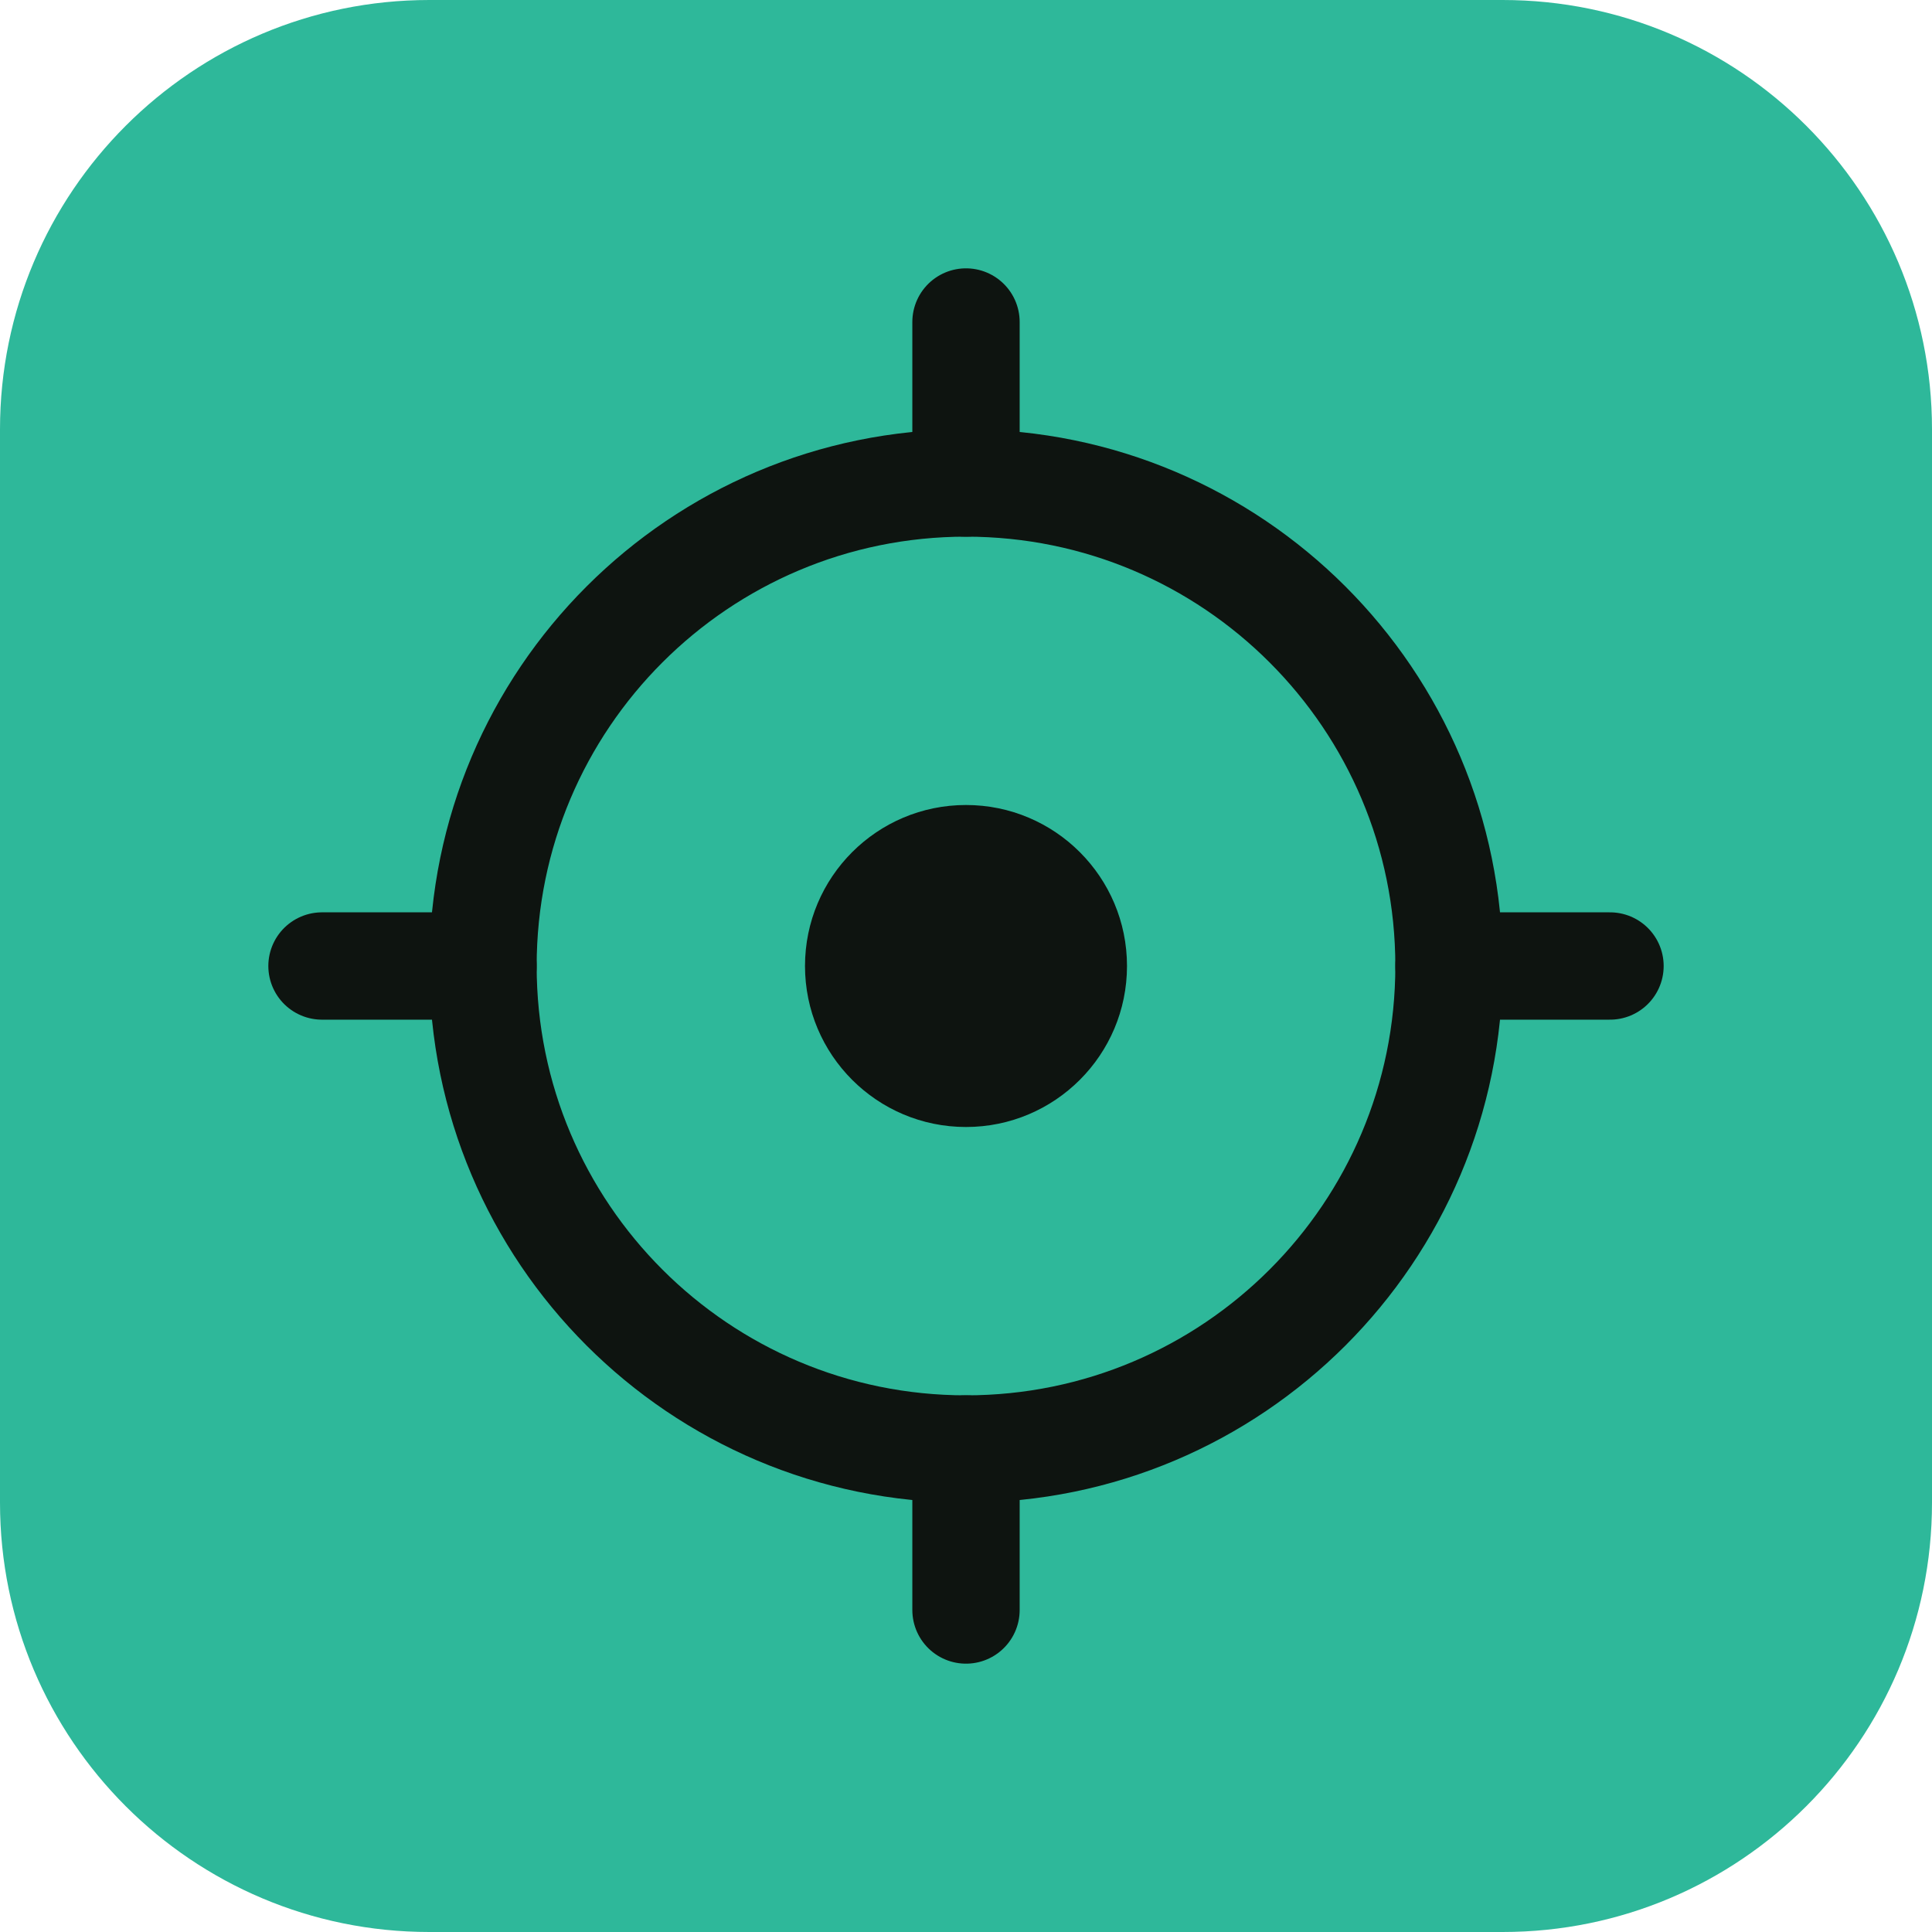
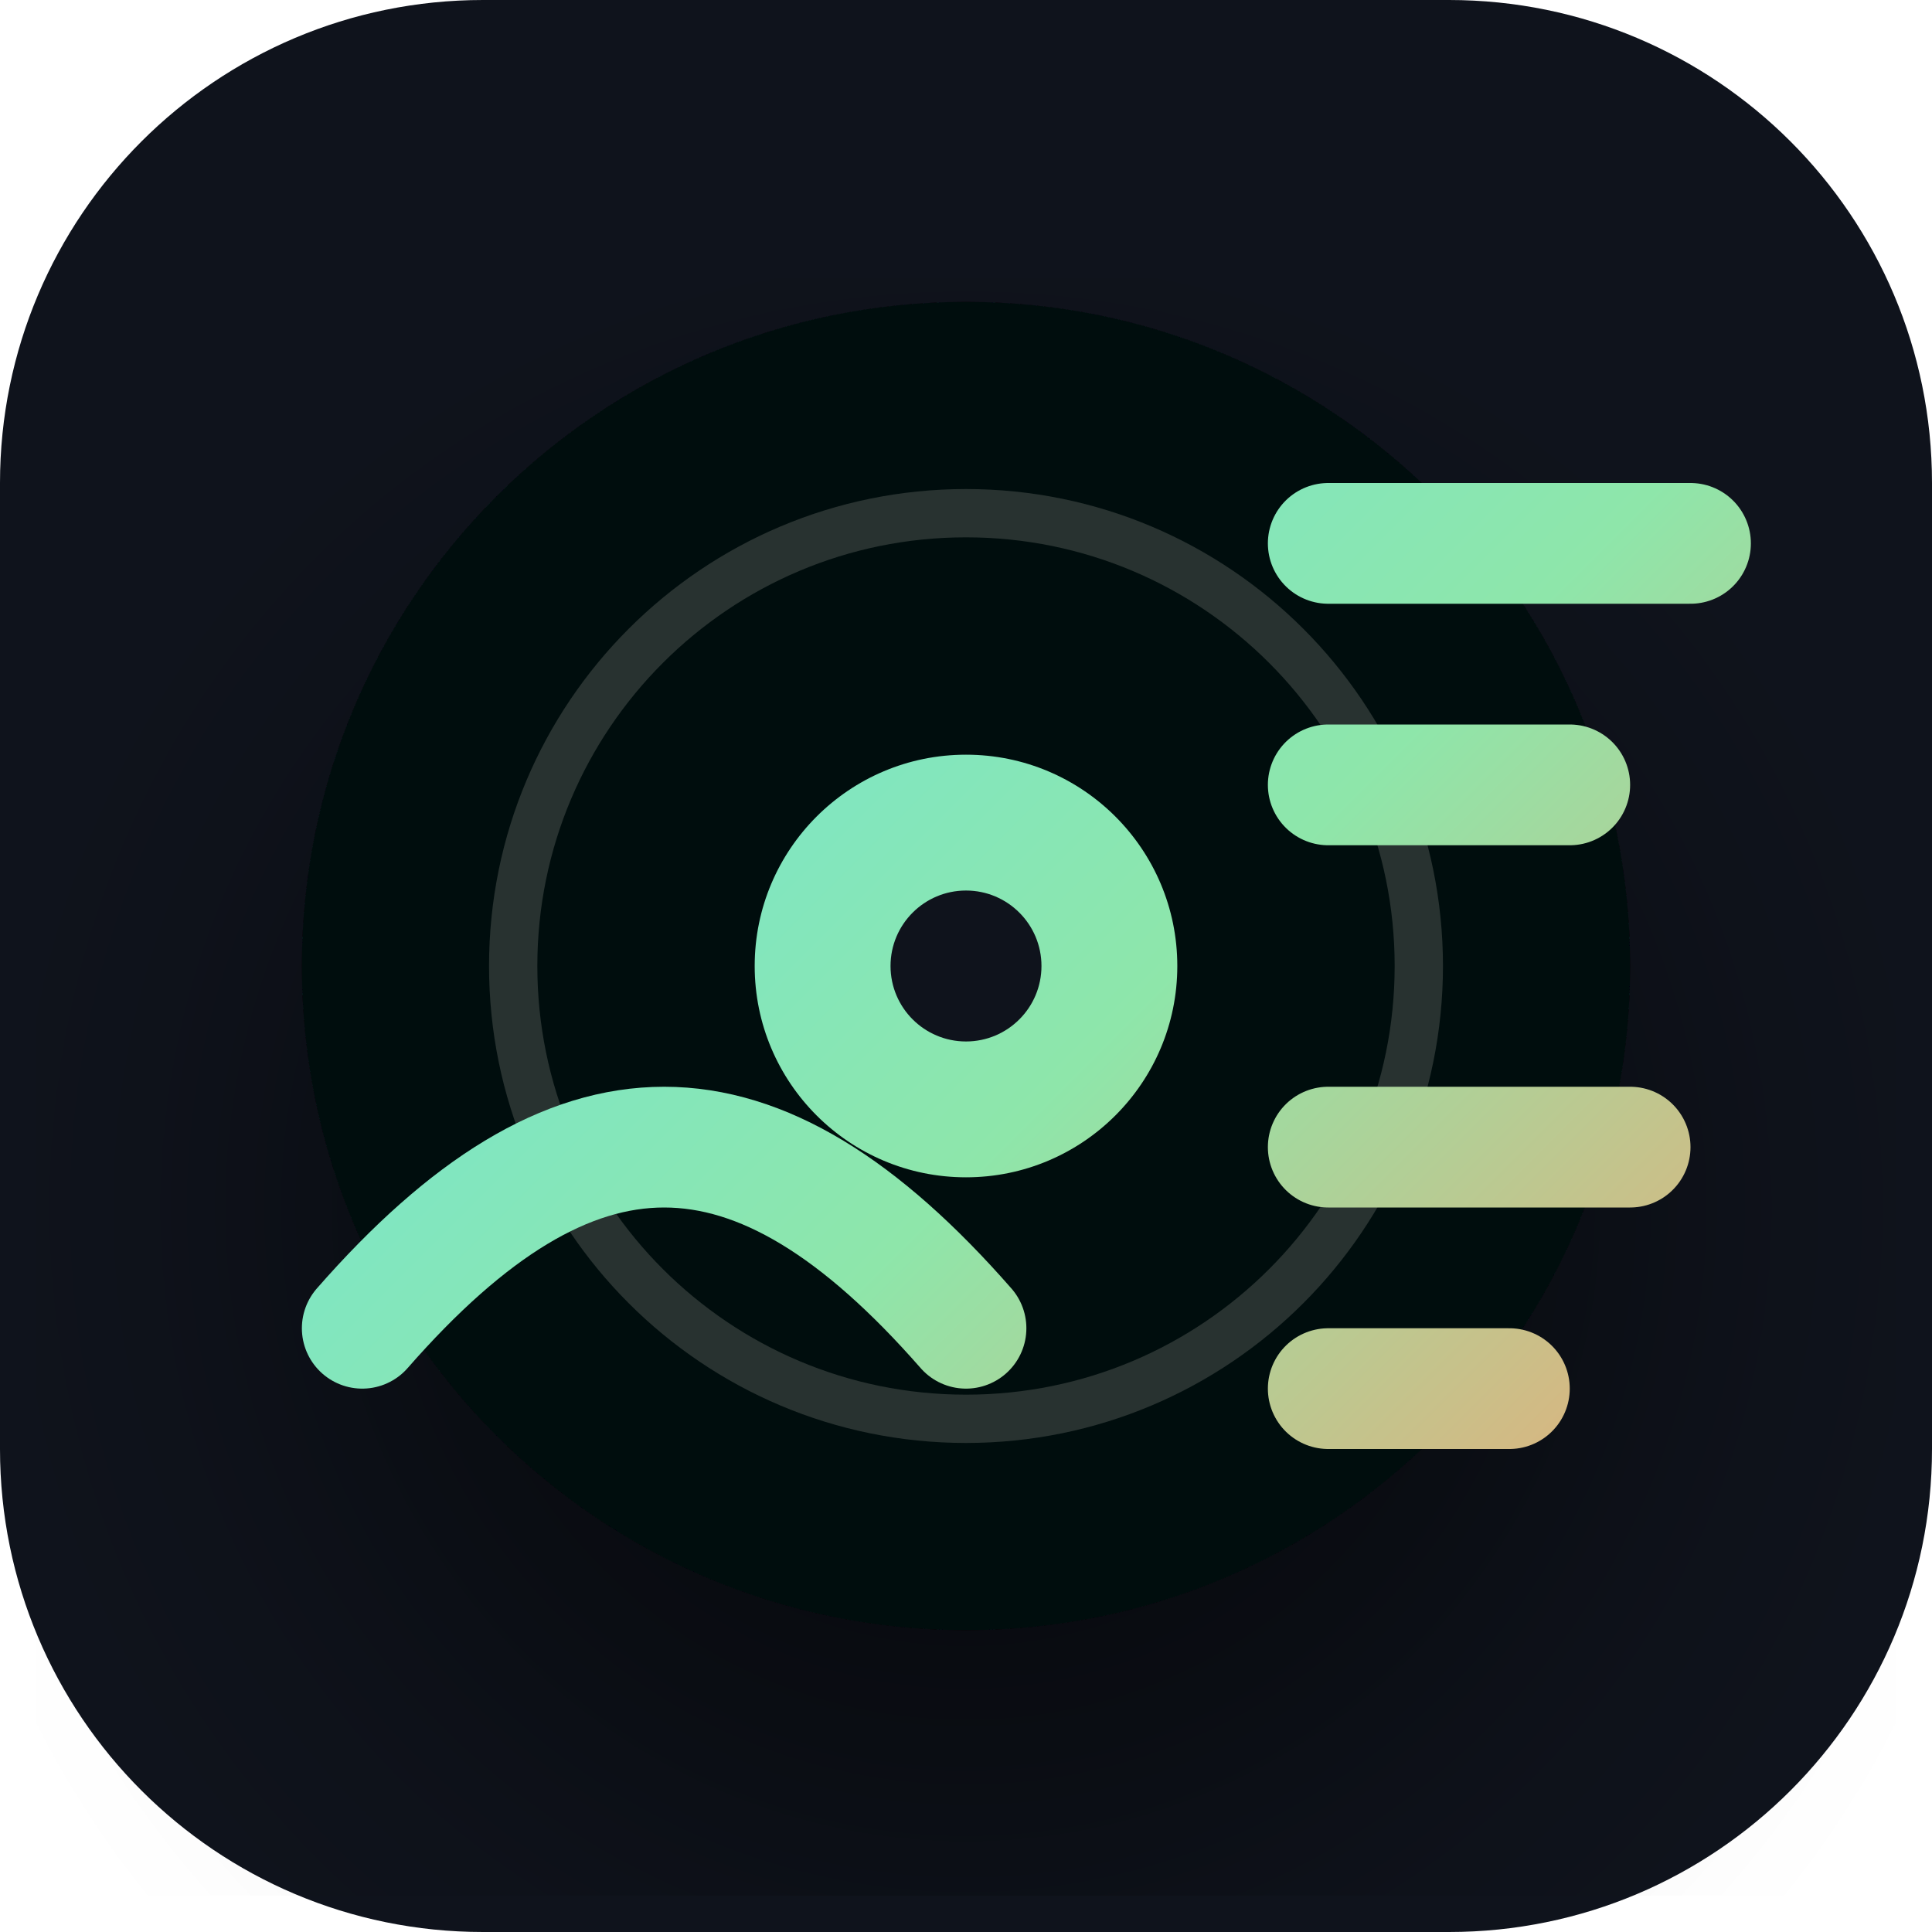
- <svg xmlns="http://www.w3.org/2000/svg" viewBox="0 0 36 36" fill="none">
-   <rect width="36" height="36" rx="8" fill="#2eb89a" />
-   <circle cx="18" cy="18" r="9" stroke="#0e1410" stroke-width="2" fill="none" />
-   <circle cx="18" cy="18" r="3" fill="#0e1410" />
-   <line x1="18" y1="9" x2="18" y2="6" stroke="#0e1410" stroke-width="2" stroke-linecap="round" />
-   <line x1="18" y1="27" x2="18" y2="30" stroke="#0e1410" stroke-width="2" stroke-linecap="round" />
-   <line x1="9" y1="18" x2="6" y2="18" stroke="#0e1410" stroke-width="2" stroke-linecap="round" />
-   <line x1="27" y1="18" x2="30" y2="18" stroke="#0e1410" stroke-width="2" stroke-linecap="round" />
+ <svg xmlns="http://www.w3.org/2000/svg" viewBox="0 0 64 64" fill="none" role="img" aria-label="DJ Track Similarity">
+   <defs>
+     <linearGradient id="g" x1="8" y1="8" x2="58" y2="58" gradientUnits="userSpaceOnUse">
+       <stop stop-color="#65E5EE" />
+       <stop offset="0.55" stop-color="#8EE6AA" />
+       <stop offset="1" stop-color="#FF9D6B" />
+     </linearGradient>
+     <filter id="s" x="-20%" y="-20%" width="140%" height="140%">
+       <feDropShadow dx="0" dy="8" stdDeviation="6" flood-color="#000000" flood-opacity="0.45" />
+     </filter>
+   </defs>
+   <rect width="64" height="64" rx="16" fill="#0F131C" />
+   <circle cx="32" cy="32" r="22" fill="#05070B" filter="url(#s)" />
+   <circle cx="32" cy="32" r="15" stroke="rgba(255,247,232,.16)" stroke-width="1.6" />
+   <circle cx="32" cy="32" r="7" fill="url(#g)" />
+   <circle cx="32" cy="32" r="2.5" fill="#0F131C" />
+   <path d="M44 18h12M44 26h8M44 38h10M44 46h6" stroke="url(#g)" stroke-width="4" stroke-linecap="round" />
+   <path d="M12 44c7-8 13-8 20 0" stroke="url(#g)" stroke-width="4" stroke-linecap="round" />
</svg>
